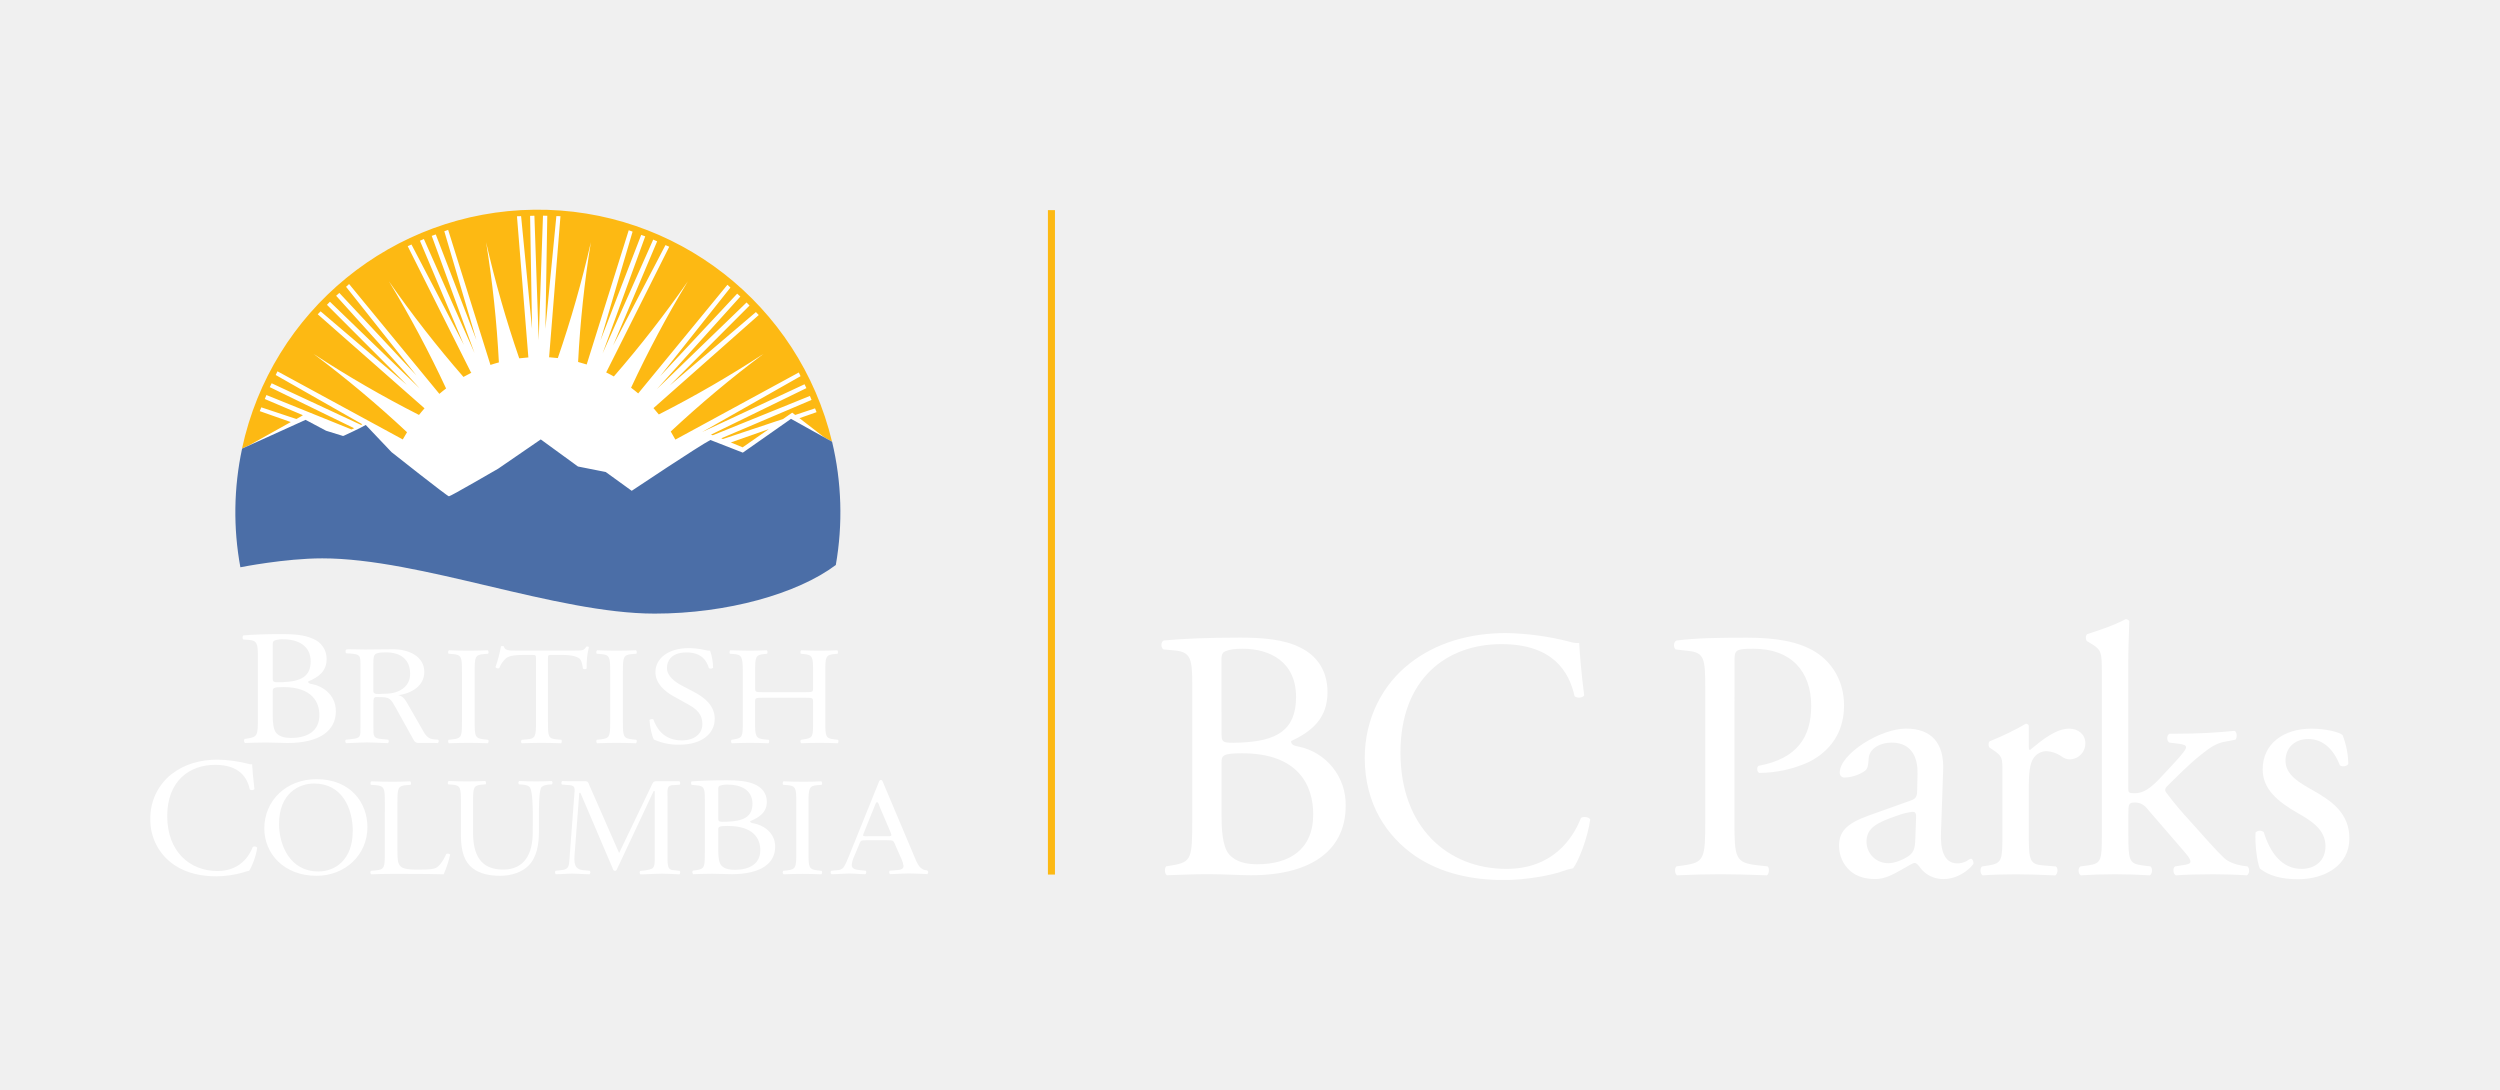
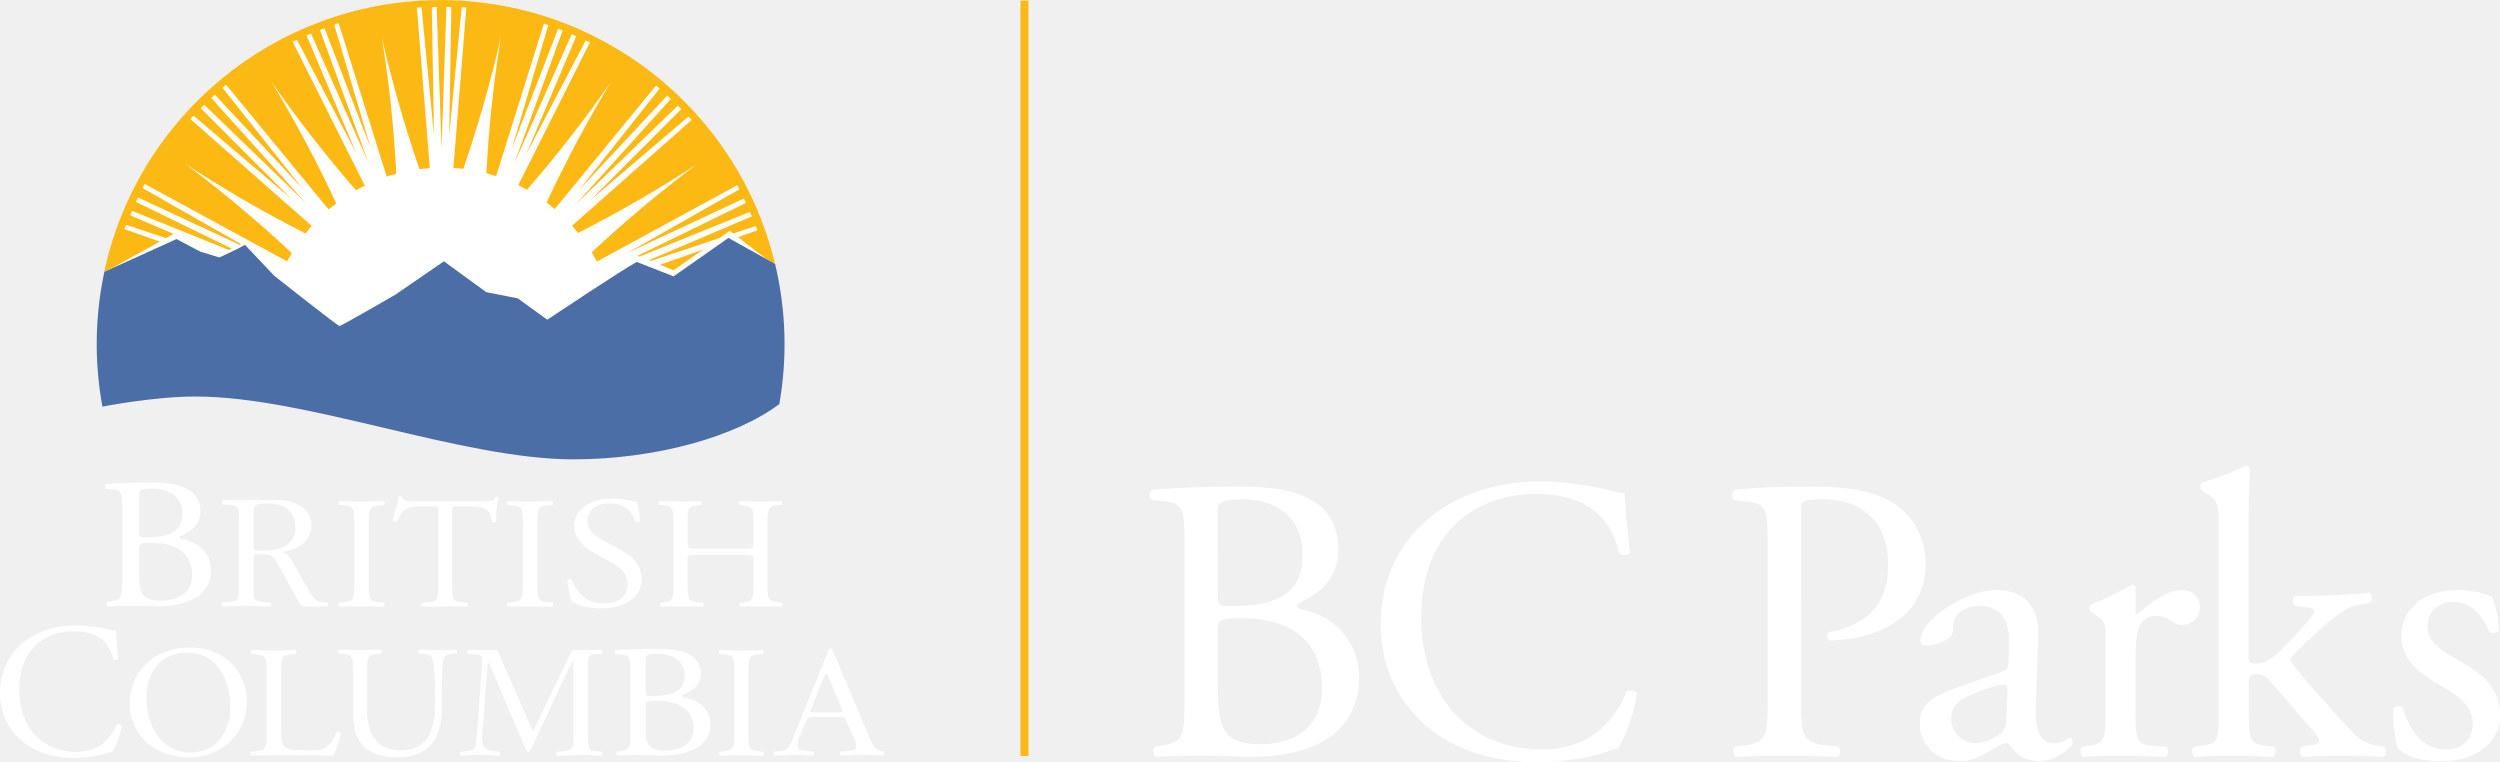
- <svg xmlns="http://www.w3.org/2000/svg" id="BC_Parks_Logo" data-name="BC Parks Logo" viewBox="0 0 1080 470.75">
+ <svg xmlns="http://www.w3.org/2000/svg" id="BC_Parks_Logo" data-name="BC Parks Logo" viewBox="64.92 90.53 950.01 289.53">
  <defs>
    <style>.cls-1{fill:none;}.cls-2{clip-path:url(#clip-path);}.cls-3{fill:#fff;}.cls-4{fill:#fdb913;}.cls-5{fill:#4b6ea7;}</style>
    <clipPath id="clip-path">
      <rect class="cls-1" x="65.05" y="90.61" width="949.91" height="289.52" />
    </clipPath>
  </defs>
  <g class="cls-2">
    <path class="cls-3" d="M1012,317.56a35.92,35.92,0,0,1,2.47,12.49c-.61,1.07-2.93,1.38-3.7.46-2.62-6.78-7.24-11.26-13.56-11.26-6,0-9.87,3.86-9.87,9.41,0,6.32,6.48,9.71,11.87,12.79,8.17,4.63,15.72,9.86,15.72,20.81,0,11.71-10.79,17.57-22.19,17.57-7.25,0-12.64-1.54-16.49-4.62-1.24-2.93-2.16-10.49-1.85-15.57a2.61,2.61,0,0,1,3.54-.16c2.63,8.48,7.55,15.88,16.34,15.88,5.55,0,10.33-3.24,10.33-9.86,0-7.09-6.17-10.95-11.87-14.19-8.94-5.08-15.26-10.48-15.26-18.95,0-11.25,9.25-17.58,21-17.58,6.47,0,12.18,1.55,13.56,2.78" />
    <path class="cls-3" d="M908,290.74c0-9.09-.16-10-4.78-12.79l-1.55-.92c-.77-.47-.77-2.63,0-3.09,3.86-1.23,11.1-3.54,16.65-6.47a1.69,1.69,0,0,1,1.54.93c-.15,4.62-.46,12.33-.46,19.1v52.87c0,2,.15,2.31,2.78,2.31,3.39,0,6.31-1.69,10.48-6l6.32-6.78c4.31-4.62,5.39-6.32,5.39-7.09s-.77-1.23-3.4-1.54l-3.69-.46c-1.39-.47-1.39-3.39,0-3.85h3.55a239.5,239.5,0,0,0,24.5-1.24c1.08.46,1.24,3.08.31,3.85l-4.93.93c-3.08.62-5.7,2.16-9.71,5.39-6,4.78-11.26,10.33-14,12.95-1.85,1.7-2,2.47-1.08,3.7a157.85,157.85,0,0,0,10.33,12.33c6,6.78,11.41,12.79,14.49,15.72,2.16,2,5.24,2.93,8,3.4l2.16.3c1.08.77.92,3.39-.31,3.86-4.47-.31-9.71-.47-14.64-.47-6.17,0-11.56.16-16,.47-1.23-.62-1.39-3.24-.3-3.86l2.77-.46c2.31-.31,3.85-.62,3.85-1.55s-.62-2-2.62-4.31l-16.49-19.11a6.26,6.26,0,0,0-4.78-2.16c-2.78,0-2.93.46-2.93,5.24v8.48c0,11.09.31,12.64,5.86,13.41l3.69.46c1.08.77.78,3.39-.3,3.86-5.09-.31-9.56-.47-15-.47-5.55,0-10.18.16-14.8.47-1.08-.47-1.39-3.09-.15-3.86l3.39-.46c5.7-.77,5.86-2.32,5.86-13.41Z" />
    <path class="cls-3" d="M865.05,333.44c0-6,0-6.79-4.17-9.56l-1.39-.93c-.61-.61-.61-2.31.16-2.77a118.73,118.73,0,0,0,15.57-7.55c.77.15,1.23.46,1.23,1.08v8.94c0,.77.15,1.23.46,1.38,5.4-4.47,11.26-9.25,17-9.25,3.86,0,6.95,2.47,6.95,6.17a6.84,6.84,0,0,1-6.64,7.09,5.84,5.84,0,0,1-3.38-1.08A12.68,12.68,0,0,0,884,324.5a6.85,6.85,0,0,0-5.56,3.08c-1.54,2.16-2,6.63-2,11.86v21c0,11.09.31,12.95,6.17,13.41l5.55.46c1.07.77.77,3.39-.32,3.86-7.24-.31-11.7-.47-17.1-.47s-10.18.16-14.18.47c-1.08-.47-1.39-3.09-.31-3.86l2.93-.46c5.7-.93,5.86-2.32,5.86-13.41Z" />
    <path class="cls-3" d="M816.05,372.89c3.08,0,7.86-2.31,9.4-3.85,1.84-1.85,1.84-4,2-7.24l.31-9.1c0-1.69-.62-2-1.54-2a28.62,28.62,0,0,0-6.32,1.54c-9.1,3.08-13.57,5.4-13.57,11.4a9.29,9.29,0,0,0,9.72,9.25m9.55-27.12c2.31-.77,2.62-2.16,2.62-4.47l.15-7.09c.16-5.71-1.69-13.41-11.25-13.41-4.32,0-9.55,2.15-9.86,6.93-.16,2.47-.31,4.32-1.55,5.24a16.54,16.54,0,0,1-8.78,2.93,2,2,0,0,1-2.16-2.15c0-8,17.42-19,28.67-19,11.1,0,16.5,6.48,16,18l-.93,26.82c-.31,7.09,1.09,13.41,7.09,13.41a8.73,8.73,0,0,0,3.86-.93c.77-.46,1.54-1.08,2-1.08.62,0,1.08.93,1.08,2,0,.77-5.39,6.78-12.94,6.78a12.34,12.34,0,0,1-10-4.78c-.61-.92-1.53-2.16-2.46-2.16s-2.92,1.39-6,3.08c-3.39,1.86-6.79,3.86-11.1,3.86-4.47,0-8.17-1.23-10.79-3.55a14.39,14.39,0,0,1-4.78-10.78c0-6,2.94-9.56,12.8-13.11Z" />
    <path class="cls-3" d="M749.28,354.55c0,16.19.3,18.19,10.17,19.27l4.16.46c.93.77.62,3.39-.31,3.86-8.78-.31-13.87-.47-20-.47-6.48,0-12,.16-18.8.47-.93-.47-1.24-2.93-.32-3.86l3.24-.46c8.94-1.24,9.25-3.08,9.25-19.27V297.68c0-13.1-.31-15.72-7.25-16.49l-5.54-.62c-1.08-.93-.93-3.24.3-3.85,8.17-1.08,17.73-1.24,30.52-1.24s22.35,1.7,29.6,6.17c7.08,4.47,12.33,12.48,12.33,23.12,0,14.18-8.79,21.27-15.42,24.51a52.11,52.11,0,0,1-21.26,4.62c-1.09-.46-1.09-2.78-.16-3.09,16.65-3.08,22.65-12.48,22.65-25.88,0-15-8.78-24.67-24.81-24.67-8.17,0-8.32.62-8.32,5.55Z" />
    <path class="cls-3" d="M609,286.58c11.26-8.79,25.59-13.1,41.62-13.1a118.57,118.57,0,0,1,27.28,3.7,11.53,11.53,0,0,0,4.31.61c.16,3.55.93,13.26,2.16,22.66-.77,1.08-3.08,1.24-4.16.31-2.31-10.48-9.25-22.5-31.6-22.5C625,278.26,605,293.21,605,325.12c0,32.36,20.49,50.24,45.77,50.24,19.89,0,28.67-12.95,32.21-22,1.08-.77,3.4-.46,4,.62-1.07,8-5.08,18.18-7.4,21.11a31.19,31.19,0,0,0-5.39,1.54c-3.39,1.24-14.49,3.55-24.35,3.55-13.87,0-27.13-2.78-38.38-10.33-12.33-8.48-21.89-22.5-21.89-42.39,0-17.1,7.71-31.75,19.42-40.84" />
    <path class="cls-3" d="M527.7,352.24c0,5.55.31,13.41,3.24,16.8s7.55,4.32,12.17,4.32c13.72,0,24.2-6.17,24.2-21.58,0-12.18-6.17-26.36-30.67-26.36-8.33,0-8.94.93-8.94,4Zm0-35.76c0,4.32.15,4.63,8,4.32,15.73-.62,24.2-5.25,24.2-19.73,0-15.11-11.25-20.81-23-20.81-3.39,0-5.69.31-7.08.93-1.55.46-2.16,1.23-2.16,4ZM515.06,296c0-11.4-.62-14.33-7.55-15l-4.93-.46c-1.24-.93-1.08-3.24.15-3.85,8.32-.78,18.8-1.24,33.14-1.24,9.71,0,19,.77,25.89,4.32,6.63,3.23,11.72,9.4,11.72,19.26,0,11.1-6.48,16.8-15.73,21.12,0,1.54,1.24,2,2.93,2.31a25.5,25.5,0,0,1,20.65,25.74c0,17.88-13.25,29.91-41,29.91-4.47,0-12-.47-18.5-.47-6.78,0-12,.31-17.72.47-.92-.47-1.23-2.93-.31-3.86l2.77-.46c8.17-1.39,8.48-3.08,8.48-19.27Z" />
  </g>
  <rect class="cls-4" x="452.7" y="90.78" width="3.04" height="287.03" />
  <g class="cls-2">
    <path class="cls-3" d="M383.13,361.24h-7.84c-.27,0-2.45.25-2.45-.38a2.68,2.68,0,0,1,.21-.77l4.7-11.64c.13-.32.61-1.92,1.15-1.92s1,1.66,1.09,1.92l4.63,10.87c0,.13.48,1.15.48,1.41,0,.7-1.56.51-2,.51m17.58,14.92-.23-.18c-.33,0-.63-.07-.91-.12-2.61-.58-3.63-3.72-4.59-5.95l-13.42-31.78c-.13-.38-.4-1.2-.93-1.2-.73,0-.93.88-1.13,1.39L366.68,370c-.47,1.2-1.67,4.11-2.53,5a3.7,3.7,0,0,1-2.44.91l-1.07.1-1.58.17a1.08,1.08,0,0,0,.14,1.5l2.48-.09c1.75,0,3.51-.24,5.26-.24,1.48,0,2.95.16,4.43.22l2.48.09a1.09,1.09,0,0,0,.14-1.51l-1.68-.18-.91-.09c-1.54-.16-3.46-.45-3.46-2.14a10.38,10.38,0,0,1,.93-3.48l2-4.75c1-2.28.6-2.53,3.26-2.53h9c3.19,0,2.73,0,4.13,3.23L389.4,371a10.54,10.54,0,0,1,.93,3.1c0,1.6-1.74,1.7-3.36,1.83l-1,.08-1.61.12a1.07,1.07,0,0,0,.13,1.5c.9,0,2.48-.09,2.48-.09,1.89-.07,3.79-.21,5.62-.21,2.33,0,4.65.16,7,.22.76,0,.11.05,1,.08a1.09,1.09,0,0,0,.14-1.51" />
    <path class="cls-3" d="M344,346.88c0-6.39-.13-7.41-4-7.72l-1.63-.11c-.39-.25-.26-1.33.13-1.52,3.26.13,5.47.18,8.21.18s4.82,0,8.08-.18c.38.19.52,1.27.12,1.52l-1.63.11c-3.84.31-4,1.33-4,7.72v21.48c0,6.38.13,7.23,4,7.66l1.63.18c.4.24.26,1.32-.12,1.5-3.26-.12-5.48-.18-8.08-.18s-5,.06-8.21.18a1.1,1.1,0,0,1-.13-1.5L340,376c3.84-.43,4-1.28,4-7.66Z" />
    <path class="cls-3" d="M310.29,367.41c0,2.19.14,5.3,1.48,6.64s3.46,1.71,5.59,1.71c6.28,0,11.09-2.44,11.09-8.53,0-4.82-2.83-10.42-14.06-10.42-3.82,0-4.1.37-4.1,1.58Zm0-14.13c0,1.71.07,1.82,3.67,1.71,7.21-.24,11.1-2.08,11.1-7.81,0-6-5.16-8.22-10.53-8.22a9.73,9.73,0,0,0-3.25.37c-.71.18-1,.49-1,1.58Zm-5.8-8.11c0-4.5-.28-5.66-3.46-5.9l-2.26-.22c-.26-.23-.39-1.46.07-1.49,3.82-.28,8.62-.48,15.19-.48,4.45,0,8.69.3,11.88,1.7,3,1.28,5.36,3.71,5.36,7.61,0,4.39-3,6.64-7.2,8.36,0,.6.56.78,1.34.91,3.81.6,9.47,3.65,9.47,10.17,0,7.06-6.08,11.82-18.8,11.82-2.05,0-5.51-.19-8.48-.19s-5.51.12-8.12.19a1.07,1.07,0,0,1-.15-1.53l1.28-.18c3.74-.55,3.88-1.22,3.88-7.61Z" />
    <path class="cls-3" d="M291.93,376l-1-.09a2.48,2.48,0,0,1-1.79-.7c-.84-.89-.77-3.45-.77-4.47V344.31c0-1.16-.28-3.65.56-4.54a3.1,3.1,0,0,1,2.09-.6h0c.47,0,.48,0,.9-.05l1.67-.13c.41-.24.27-1.32-.13-1.51-.89,0-1.71,0-2.48,0h-7.11c-.78,0-1.48,0-1.91.83l-14.5,30.2-12.81-29.18c-.42-1-.49-1.85-1.83-1.85h-7.4c-.78,0-1.63,0-2.52-.06-.4.19-.54,1.27-.14,1.51l1.68.13,1,.07c2.77.18,3,.79,2.7,3.72L246,371.24c-.19,2.86-.34,4.35-3.32,4.63,0,0-.64.09-1,.12l-1.67.18a1.06,1.06,0,0,0,.13,1.5l2.45-.07c1.51-.07,3.05-.21,4.59-.21s3.32.16,5,.22l2.48.09a1.09,1.09,0,0,0,.13-1.51l-1.67-.18-.93-.08c-4.31-.29-4.21-3.33-3.94-7.05l2-26.37h.49L264.62,375c.14.45.35,1.21,1.05,1.21s.85-.7,1.06-1.15l15.63-33.28h.49v29c0,1.15.14,3.52-1.06,4.41a9,9,0,0,1-2.66.75l-.9.12-1.68.18a1.07,1.07,0,0,0,.14,1.5l2.44-.08c2.27-.06,4.58-.23,6.89-.23,1.65,0,4.9.16,4.9.16.78,0,1.66.11,2.55.14a1.09,1.09,0,0,0,.14-1.51Z" />
    <path class="cls-3" d="M230.18,352.71c0-3.74-.12-10.68-1.21-12.48-.45-.73-1.6-1.15-3.2-1.27l-1.59-.12a1,1,0,0,1,.12-1.45c2.43.12,4.8.18,7.29.18,2.69,0,4.41-.06,6.72-.18a1,1,0,0,1,.12,1.45l-1.53.12c-1.6.12-2.82.66-3.2,1.45-.89,2-.89,8.92-.89,12.3v6.82c0,5.25-.9,10.79-4.48,14.41-2.75,2.83-7.48,4.41-12.21,4.41-4.41,0-8.82-.79-12-3.33-3.39-2.64-5-7-5-14.23V346.56c0-6.28-.13-7.3-3.84-7.6l-1.6-.12c-.38-.24-.25-1.27.13-1.45,3.2.12,5.37.18,7.93.18s4.73-.06,7.86-.18c.38.18.51,1.21.13,1.45l-1.53.12c-3.71.3-3.84,1.32-3.84,7.6v13c0,9.71,3.2,16.1,13,16.1,9.27,0,12.78-6.88,12.78-16Z" />
    <path class="cls-3" d="M166.25,346.77c0-6.34-.13-7.3-4.31-7.61l-1.66-.11c-.4-.25-.26-1.33.14-1.52,3.71.13,6,.18,8.62.18s4.84,0,8.16-.18c.4.19.53,1.27.13,1.52l-1.59.11c-3.91.31-4.05,1.27-4.05,7.61v21c0,3.8.2,5.37,1.4,6.52.73.66,2,1.39,7.23,1.39,5.64,0,7-.25,8.09-.79,1.33-.73,3.05-2.9,4.38-6,.4-.29,1.66-.05,1.66.37a44.92,44.92,0,0,1-2.79,8.44c-3.38-.12-9.68-.18-16.52-.18H169c-2.79,0-4.91.06-8.62.18a1.08,1.08,0,0,1-.14-1.5l2-.18c3.85-.36,4-1.21,4-7.54Z" />
    <path class="cls-3" d="M152.41,359.16c0-10-4.62-20.68-16.72-20.68-6.59,0-15.14,4.27-15.14,17.48,0,8.93,4.56,20.51,17,20.51,7.6,0,14.82-5.42,14.82-17.31m-38.19-1.26c0-12.07,9.5-21.3,22.55-21.3,14.62,0,22,10.08,22,20.69,0,12.18-9.76,21.06-22,21.06-14.06,0-22.55-9.6-22.55-20.45" />
    <path class="cls-3" d="M74.25,334.34c5.34-4.15,12.13-6.18,19.73-6.18a57,57,0,0,1,12.94,1.74,5.32,5.32,0,0,0,2,.29c.08,1.68.44,6.27,1,10.71a1.55,1.55,0,0,1-2,.14c-1.09-5-4.38-10.63-15-10.63-11.18,0-20.68,7.06-20.68,22.14,0,15.29,9.72,23.73,21.7,23.73,9.43,0,13.6-6.11,15.28-10.41a1.53,1.53,0,0,1,1.9.3c-.51,3.78-2.41,8.58-3.51,10a14.14,14.14,0,0,0-2.55.73,43.39,43.39,0,0,1-11.55,1.67c-6.58,0-12.86-1.31-18.2-4.88a23.45,23.45,0,0,1-10.37-20,24.18,24.18,0,0,1,9.2-19.3" />
    <path class="cls-3" d="M329.42,301.43c-3.11,0-3.24.12-3.24,1.93v8.5c0,6.34.32,7.18,4,7.54l1.88.19c.39.23.26,1.32-.13,1.5-3.51-.12-5.71-.18-8.24-.18-2.8,0-5,.12-7.53.18a1.1,1.1,0,0,1-.13-1.5l1.1-.19c3.64-.6,3.76-1.2,3.76-7.54V290.15c0-6.33-.45-7.36-3.82-7.6l-1.69-.12c-.39-.24-.26-1.33.13-1.51,3.18.06,5.38.18,8.18.18,2.53,0,4.73-.06,7.52-.18.39.18.52,1.27.13,1.51l-1.23.12c-3.76.36-3.89,1.27-3.89,7.6v6.94c0,1.86.13,1.93,3.24,1.93H348c3.12,0,3.25-.07,3.25-1.93v-6.94c0-6.33-.13-7.24-4-7.6l-1.23-.12c-.39-.24-.26-1.33.13-1.51,3,.12,5.19.18,7.85.18s4.73-.06,7.66-.18c.39.18.52,1.27.12,1.51l-1.36.12c-3.76.36-3.89,1.27-3.89,7.6v21.71c0,6.34.13,7.12,3.89,7.54l1.56.19c.39.23.26,1.32-.13,1.5-3.12-.12-5.32-.18-7.85-.18s-5,.06-7.85.18a1.1,1.1,0,0,1-.13-1.5l1.23-.19c4-.6,4-1.2,4-7.54v-8.5c0-1.81-.13-1.93-3.25-1.93Z" />
    <path class="cls-3" d="M293.6,321.71a25.41,25.41,0,0,1-11.1-2.23c-.86-1.33-1.78-5.61-1.92-8.45.35-.42,1.42-.54,1.71-.18,1.06,3.08,4,9,12.23,9,6,0,8.9-3.32,8.9-6.94,0-2.65-.64-5.61-5.84-8.44l-6.76-3.75c-3.56-2-7.68-5.42-7.68-10.36,0-5.73,5.27-10.38,14.52-10.38a32.2,32.2,0,0,1,6.61.78,11.3,11.3,0,0,0,2.5.36,22.82,22.82,0,0,1,1.28,7.37,1.61,1.61,0,0,1-1.78.18c-.93-2.9-2.85-6.82-9.68-6.82s-8.47,3.92-8.47,6.69c0,3.51,3.42,6,6.05,7.42l5.69,3c4.49,2.35,8.9,5.85,8.9,11.58,0,6.63-5.91,11.16-15.16,11.16" />
    <path class="cls-3" d="M263.6,290.27c0-6.4-.14-7.42-4.09-7.72l-1.67-.13c-.4-.23-.27-1.32.14-1.5,3.34.12,5.62.18,8.43.18s5-.06,8.3-.18c.41.18.54,1.27.14,1.5l-1.68.13c-3.94.3-4.08,1.32-4.08,7.72v21.47c0,6.39.14,7.24,4.08,7.66l1.68.18c.4.24.27,1.33-.14,1.51-3.34-.12-5.62-.18-8.3-.18s-5.09.06-8.43.18a1.08,1.08,0,0,1-.14-1.51l1.67-.18c3.95-.42,4.09-1.27,4.09-7.66Z" />
    <path class="cls-3" d="M236.72,311.86c0,6.34.12,7.24,3.76,7.54l2,.18c.37.24.25,1.33-.13,1.51-3.58-.12-5.7-.18-8.22-.18s-4.7.06-8.71.18a1,1,0,0,1,0-1.51l2.26-.18c3.57-.3,3.88-1.2,3.88-7.54v-27c0-1.87,0-1.93-1.88-1.93h-3.45c-2.7,0-6.15.12-7.71,1.51a10.81,10.81,0,0,0-2.82,4.16,1.24,1.24,0,0,1-1.64-.42,60.48,60.48,0,0,0,2.38-9,1.66,1.66,0,0,1,1.2,0c.37,1.93,2.44,1.87,5.33,1.87h25.4c3.39,0,4-.12,4.89-1.68.32-.13,1-.07,1.13.17a35.11,35.11,0,0,0-.94,9.17c-.25.49-1.31.49-1.63.12-.19-1.51-.62-3.74-1.57-4.4-1.44-1-3.82-1.51-7.27-1.51h-4.46c-1.87,0-1.81.06-1.81,2Z" />
    <path class="cls-3" d="M199.57,290.27c0-6.4-.13-7.42-4.08-7.72l-1.67-.13c-.41-.23-.27-1.32.13-1.5,3.35.12,5.62.18,8.44.18s5-.06,8.3-.18c.4.18.53,1.27.13,1.5l-1.67.13c-4,.3-4.09,1.32-4.09,7.72v21.47c0,6.39.14,7.24,4.09,7.66l1.67.18c.4.24.27,1.33-.13,1.51-3.35-.12-5.63-.18-8.3-.18s-5.09.06-8.44.18a1.08,1.08,0,0,1-.13-1.51l1.67-.18c3.95-.42,4.08-1.27,4.08-7.66Z" />
    <path class="cls-3" d="M164.94,299.76c-1.21,0-3.65.45-3.65-1.16V287c0-4.52.15-5.17,5.58-5.17,6.36,0,10.3,3.23,10.3,9.18a7.6,7.6,0,0,1-3.29,6.59c-2.72,1.88-5.65,2.13-8.94,2.13m24.4,19.82-1.67-.14-.93-.12c-2.45-.44-3.43-2.62-4.58-4.65l-5.79-10.08c-1-1.68-2.07-3.94-4.36-4.26,5.93-.71,11.29-4.14,11.29-10,0-6.79-6.72-9.82-13.51-9.82-4.07,0-7.79.11-11.93.11-2.28,0-5-.11-7.29-.11-1.27,0-1.29.25-1.29,1,0,1,.44.75,1.79.83,4.83.27,4.64,1.17,4.64,5.3V314c0,3.78.33,4.91-3.64,5.26l-1,.11-1.68.17a1.09,1.09,0,0,0,.14,1.51l2.48-.1c2.2-.06,4.4-.23,6.59-.23s4.33.17,6.5.23h0l2.48.09a1.09,1.09,0,0,0,.14-1.51l-1.7-.16-.94-.09c-4-.27-3.76-1.4-3.76-5.28v-9.95c0-.59-.07-2.14.36-2.59s1-.32,1.57-.32c5.43,0,5.36.51,7.93,5l7,12.6c.57,1,1,2.2,2.43,2.2h6.08c.77,0,1.58,0,2.46.08a1.08,1.08,0,0,0,.14-1.51" />
    <path class="cls-3" d="M117.82,309.09c0,2.54.16,6.14,1.65,7.7s3.84,2,6.19,2c7,0,12.31-2.83,12.31-9.89,0-5.58-3.14-12.08-15.6-12.08-4.23,0-4.55.43-4.55,1.84Zm0-16.38c0,2,.08,2.12,4.08,2,8-.29,12.31-2.41,12.31-9,0-6.92-5.73-9.53-11.68-9.53a10.74,10.74,0,0,0-3.61.42c-.78.21-1.1.57-1.1,1.84Zm-6.42-9.39c0-5.23-.37-6.61-3.9-6.89l-2.45-.17c-.4-.32-.29-1.73.08-1.76,4.23-.38,9.56-.57,16.85-.57,4.94,0,9.64.35,13.17,2a9.23,9.23,0,0,1,5.95,8.82c0,5.09-3.29,7.7-8,9.67,0,.71.63.93,1.49,1.07,4.23.7,10.5,4.23,10.5,11.79,0,8.19-6.74,13.7-20.85,13.7-2.27,0-6.11-.22-9.4-.22-3.45,0-6.12.14-9,.22a1.27,1.27,0,0,1-.15-1.77l1.41-.21c4.15-.64,4.31-1.42,4.31-8.83Z" />
    <path class="cls-3" d="M139.12,238.68c42.4,0,101,23.87,143.6,23.87,30.37,0,60-8.1,76.87-20a130.62,130.62,0,0,0,1.8-21.54,129,129,0,1,0-256.29,21.3c4.66-.86,20.47-3.59,34-3.59" />
  </g>
  <polygon class="cls-4" points="315.72 191.14 320.82 193.25 332.13 185.36 315.72 191.14" />
  <g class="cls-2">
    <path class="cls-4" d="M125.62,182.33l-13.41-4.72.67-1.64L128,181l.06,0,2-1.13.8-.5-16.47-7,.7-1.72,36.76,14.87L153,185l-36.46-17.76.82-1.67,38.62,18,.54-.28L119.1,162l.77-1.59L174,189.84c.44-.82,1.37-2.31,1.84-3.12a482.46,482.46,0,0,0-40.4-33.85A482.48,482.48,0,0,0,181,179.25c.83-1,1.52-1.88,2.4-2.86l-46.14-40.62,1.24-1.27,37.24,31.73-34.5-34.55,1.29-1.33,38.74,37.43-36.06-40,1.38-1.24,33.33,35.68-30.42-38.32,1.31-1.2,39,47.45c1-.86,1.84-1.52,2.9-2.33A479.66,479.66,0,0,0,168,121.52a481,481,0,0,0,32.21,41.31c1.13-.63,2.28-1.25,3.45-1.82l-.2-.12-27.33-54.54,1.63-.72L200.41,149l-19-45,1.7-.75L205,152.52,186.51,101.9l1.74-.63,17.54,45.57L191.94,99.91l1.66-.61,18.23,58.21,0,.15,0,0c1.21-.41,2.45-.76,3.69-1.1A481.58,481.58,0,0,0,210,104.66a483.22,483.22,0,0,0,14.31,50.14c1.28-.15,2.56-.29,3.86-.38l0-.06h.16l-.09-.13-4.91-60.8,1.78-.06,4.74,48.71L229,93.25l1.86-.06L232.71,147l1.86-53.84,1.86.06-.82,48.83,4.74-48.7,1.77.05-4.9,60.8-.1.13h0v0h.08c1.26.08,2.53.21,3.78.36a484.12,484.12,0,0,0,14.28-50.08,480.42,480.42,0,0,0-5.52,51.76c1.25.33,2.49.69,3.71,1.09l18.16-58,1.67.61-13.85,46.94L277,101.47l1.74.64-18.44,50.62,21.89-49.23,1.7.76-19.05,45,22.64-43.38,1.63.71L261.87,160.9l0,0c1.13.54,2.22,1.12,3.31,1.73a481.74,481.74,0,0,0,32-41.13,480.57,480.57,0,0,0-24.56,46c1.06.79,2.09,1.61,3.08,2.46l38.54-46.93,1.31,1.19-30.42,38.33,33.33-35.69,1.38,1.24-36.07,40,38.74-37.43,1.29,1.33-34.5,34.56,37.25-31.74,1.23,1.27L282.3,176.31l0,0c.8.89,1.56,1.8,2.31,2.73a480.76,480.76,0,0,0,45.26-26.2,481.27,481.27,0,0,0-40.11,33.57c.56.94,1.46,2.54,2,3.5l53.32-29,.77,1.6-42.56,24.14L347.56,166l.81,1.67-41.24,20.1.8.27,41.95-17,.71,1.73-39,16.58.73.31,26-8.67,3.91-2.73,1.3,1,8.56-2.85.67,1.64-7.4,2.6L356,188.87l3.43,1.91a130.71,130.71,0,0,0-254.88,3l.49-.23,1.56-.71,1-.45Z" />
    <path class="cls-5" d="M103.85,245.06s19.27-3.85,35.37-3.85c42.39,0,101,23.87,143.6,23.87,31.21,0,61.66-8.56,78.25-21a131.5,131.5,0,0,0-1.61-53.25l-17.74-9.89-20.82,14.6-14-5.46c-4.74,2.4-34,21.95-34,21.95l-11.22-8.12-12-2.38-16.07-11.7-18.41,12.65s-20.56,11.93-21.26,11.93-24.8-19.09-24.8-19.09L158,183.58c-1.89,1.19-9.44,4.65-9.44,4.65l-.38.11-7.31-2.26L132,181.37l-26.94,12.22-.48.23a131.19,131.19,0,0,0-.74,51.24" />
  </g>
</svg>
